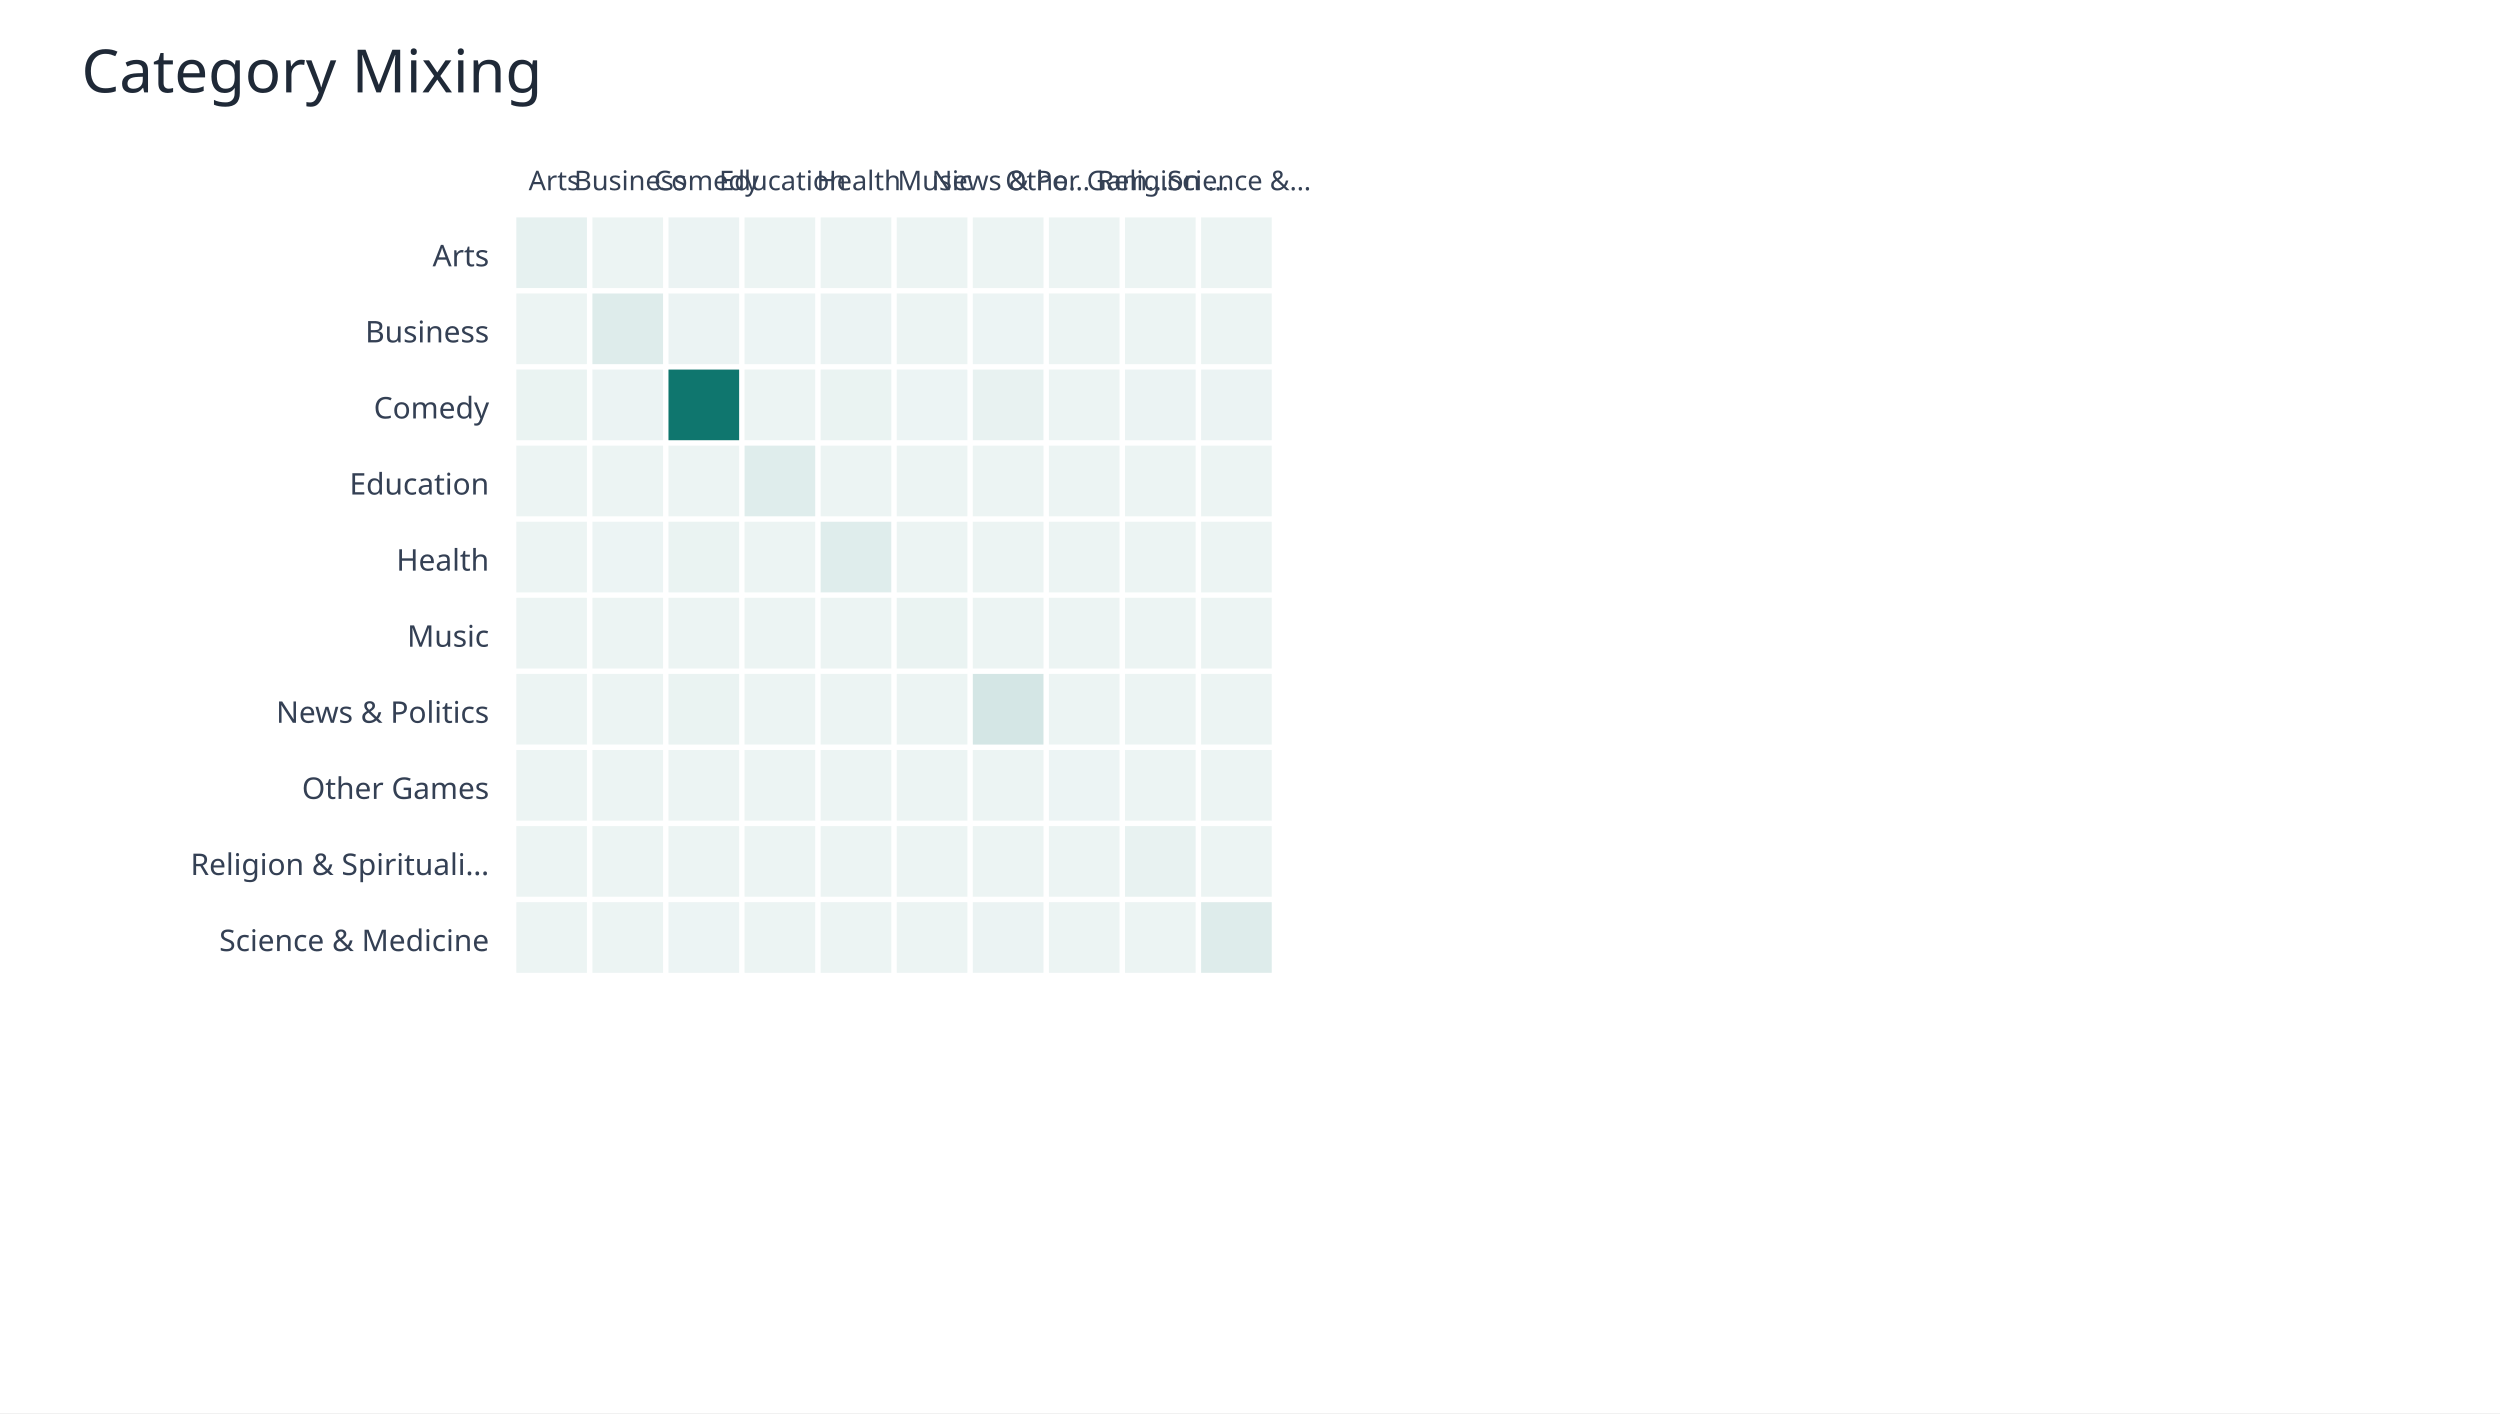
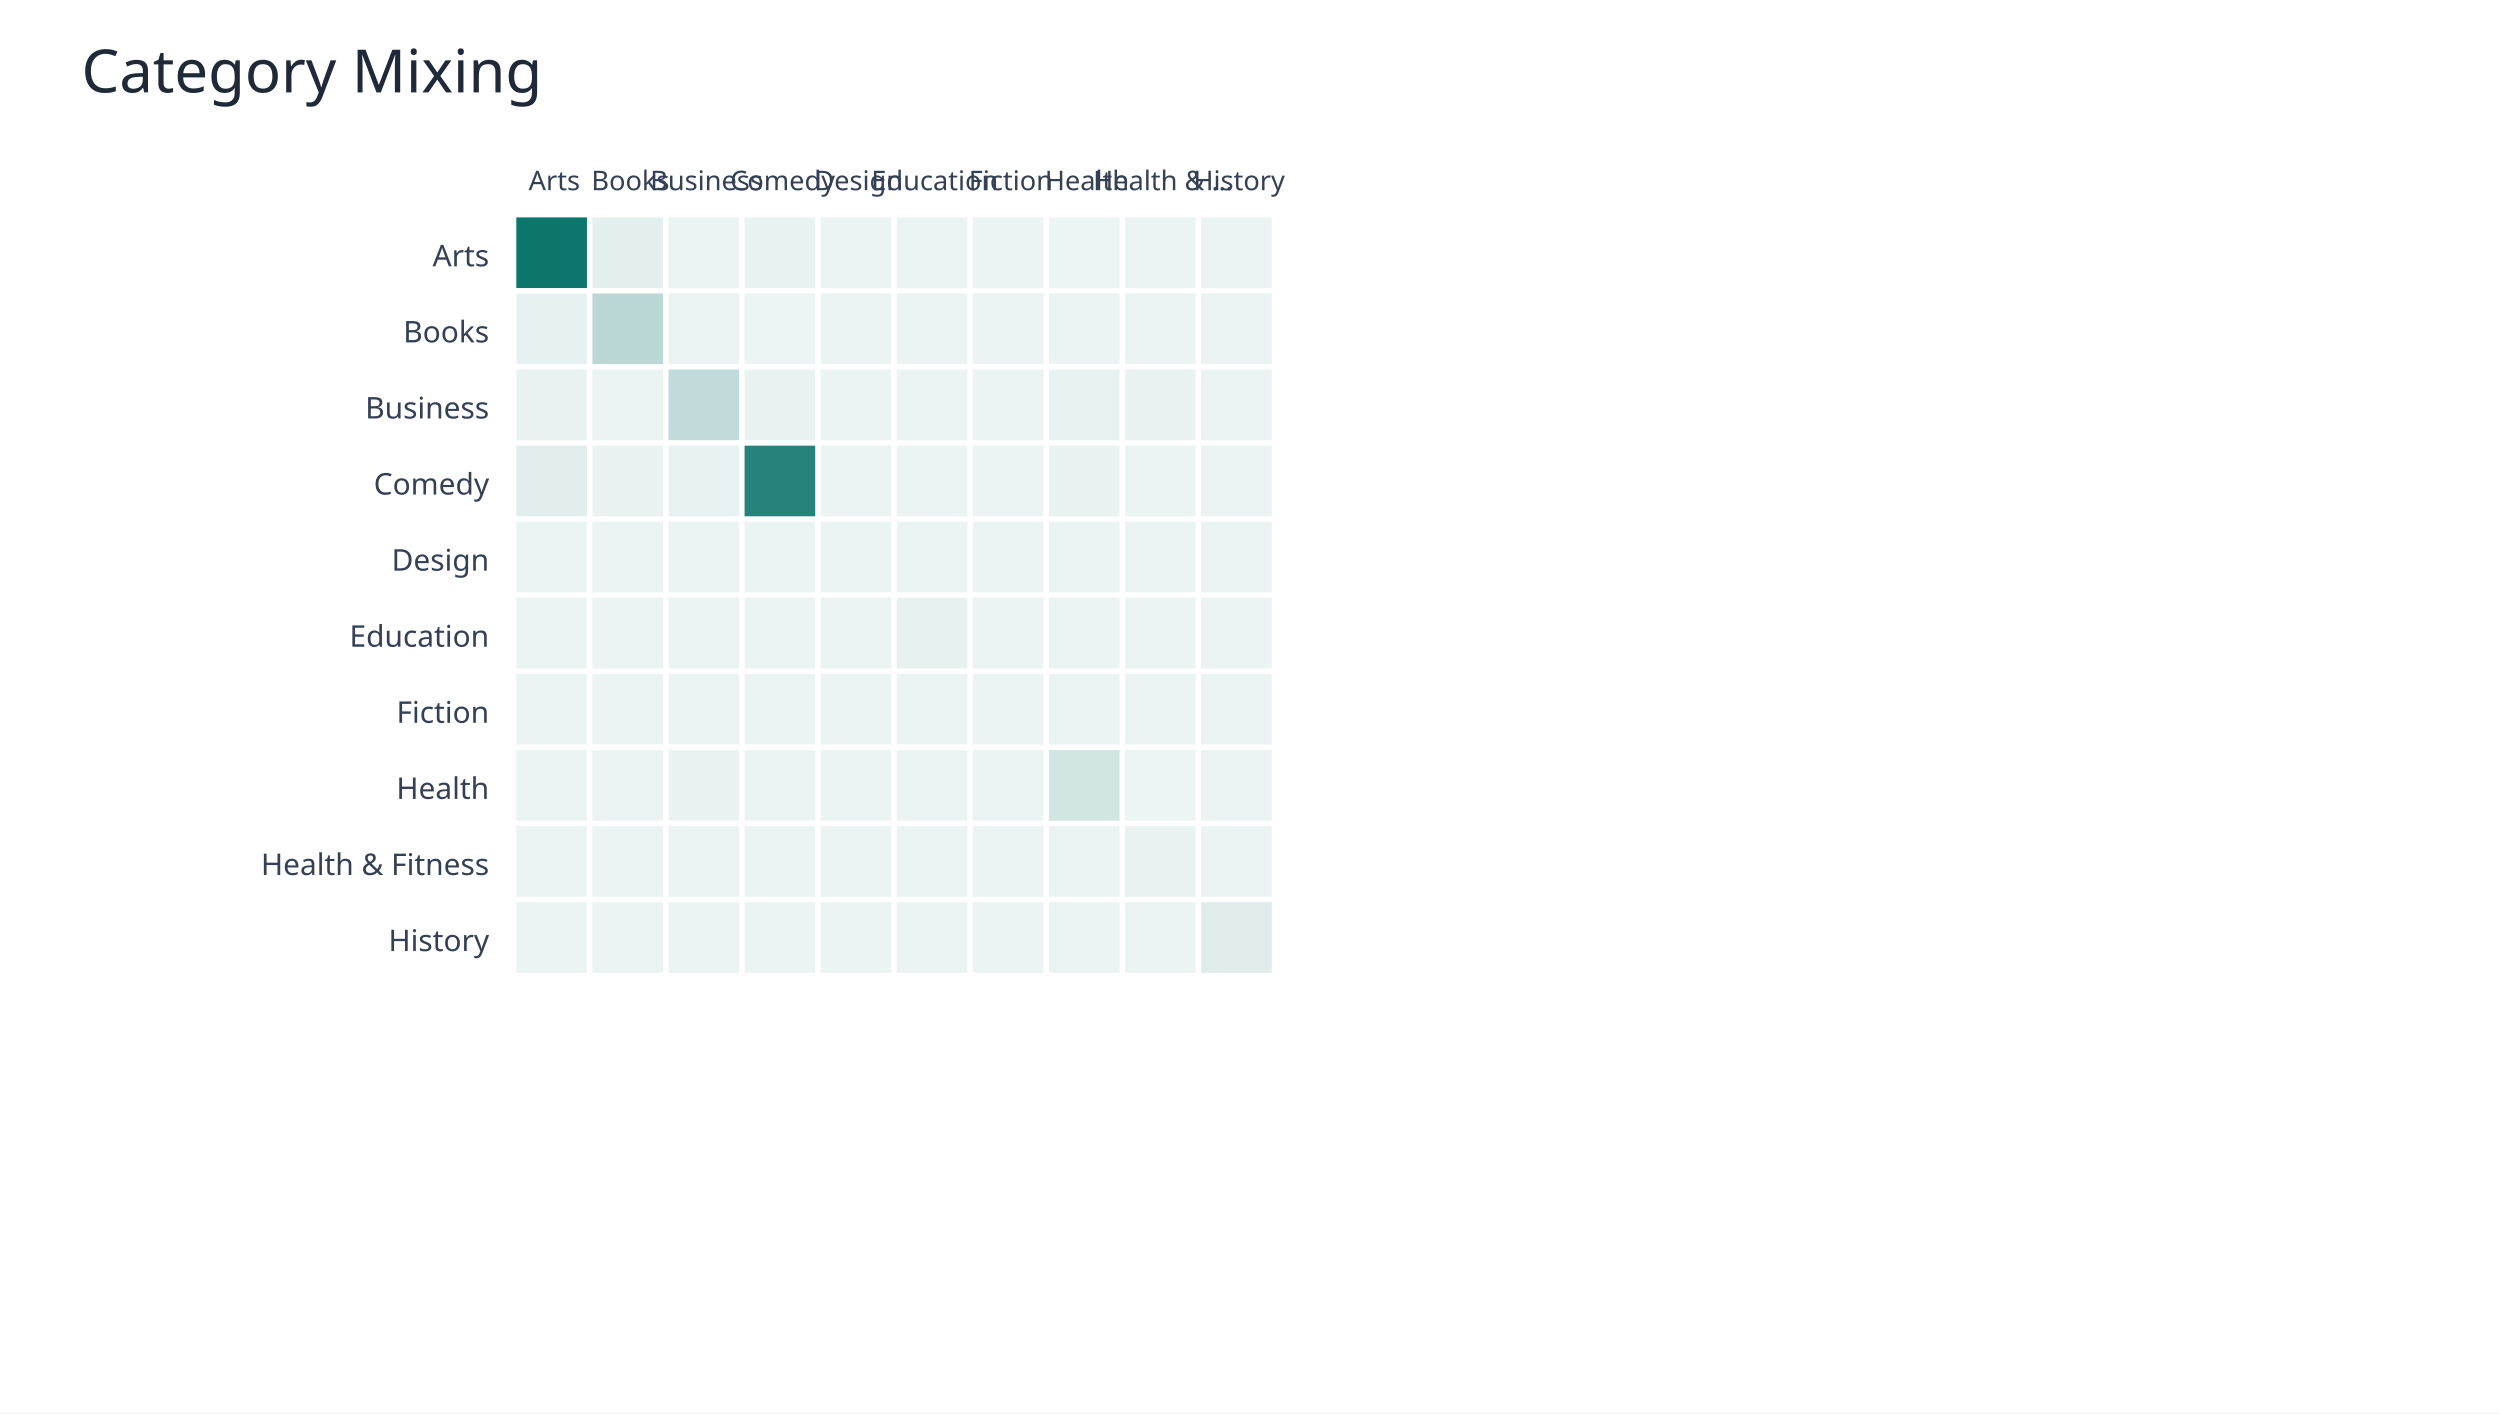
<svg xmlns="http://www.w3.org/2000/svg" viewBox="0 0 920 520" role="img">
  <rect width="100%" height="100%" fill="#ffffff" />
  <text x="30.00" y="34.00" font-family="system-ui, sans-serif" font-size="22" fill="#1f2937" text-anchor="start">Category Mixing</text>
  <text x="180.00" y="98.00" font-family="system-ui, sans-serif" font-size="11" fill="#344054" text-anchor="end">Arts</text>
  <text x="204.00" y="70.00" font-family="system-ui, sans-serif" font-size="10" fill="#344054" text-anchor="middle">Arts</text>
-   <rect x="190.00" y="80.00" width="26.00" height="26.00" fill="rgba(15,118,110,0.102)" />
-   <rect x="218.00" y="80.00" width="26.00" height="26.00" fill="rgba(15,118,110,0.080)" />
-   <rect x="246.00" y="80.00" width="26.00" height="26.00" fill="rgba(15,118,110,0.083)" />
-   <rect x="274.00" y="80.00" width="26.00" height="26.00" fill="rgba(15,118,110,0.080)" />
-   <rect x="302.00" y="80.00" width="26.00" height="26.00" fill="rgba(15,118,110,0.081)" />
-   <rect x="330.00" y="80.00" width="26.00" height="26.00" fill="rgba(15,118,110,0.080)" />
+   <rect x="190.00" y="80.00" width="26.00" height="26.00" fill="rgba(15,118,110,1.000)" />
+   <rect x="218.00" y="80.00" width="26.00" height="26.00" fill="rgba(15,118,110,0.110)" />
+   <rect x="246.00" y="80.00" width="26.00" height="26.00" fill="rgba(15,118,110,0.084)" />
+   <rect x="274.00" y="80.00" width="26.00" height="26.00" fill="rgba(15,118,110,0.093)" />
+   <rect x="302.00" y="80.00" width="26.00" height="26.00" fill="rgba(15,118,110,0.080)" />
+   <rect x="330.00" y="80.00" width="26.00" height="26.00" fill="rgba(15,118,110,0.081)" />
  <rect x="358.00" y="80.00" width="26.00" height="26.00" fill="rgba(15,118,110,0.080)" />
-   <rect x="386.00" y="80.00" width="26.00" height="26.00" fill="rgba(15,118,110,0.080)" />
-   <rect x="414.00" y="80.00" width="26.00" height="26.00" fill="rgba(15,118,110,0.080)" />
-   <rect x="442.00" y="80.00" width="26.00" height="26.00" fill="rgba(15,118,110,0.080)" />
-   <text x="180.00" y="126.00" font-family="system-ui, sans-serif" font-size="11" fill="#344054" text-anchor="end">Business</text>
-   <text x="232.00" y="70.00" font-family="system-ui, sans-serif" font-size="10" fill="#344054" text-anchor="middle">Business</text>
-   <rect x="190.00" y="108.00" width="26.00" height="26.00" fill="rgba(15,118,110,0.081)" />
-   <rect x="218.00" y="108.00" width="26.00" height="26.00" fill="rgba(15,118,110,0.138)" />
-   <rect x="246.00" y="108.00" width="26.00" height="26.00" fill="rgba(15,118,110,0.083)" />
+   <rect x="386.00" y="80.00" width="26.00" height="26.00" fill="rgba(15,118,110,0.082)" />
+   <rect x="414.00" y="80.00" width="26.00" height="26.00" fill="rgba(15,118,110,0.081)" />
+   <rect x="442.00" y="80.00" width="26.00" height="26.00" fill="rgba(15,118,110,0.081)" />
+   <text x="180.00" y="126.00" font-family="system-ui, sans-serif" font-size="11" fill="#344054" text-anchor="end">Books</text>
+   <text x="232.00" y="70.00" font-family="system-ui, sans-serif" font-size="10" fill="#344054" text-anchor="middle">Books</text>
+   <rect x="190.00" y="108.00" width="26.00" height="26.00" fill="rgba(15,118,110,0.100)" />
+   <rect x="218.00" y="108.00" width="26.00" height="26.00" fill="rgba(15,118,110,0.284)" />
+   <rect x="246.00" y="108.00" width="26.00" height="26.00" fill="rgba(15,118,110,0.081)" />
  <rect x="274.00" y="108.00" width="26.00" height="26.00" fill="rgba(15,118,110,0.082)" />
-   <rect x="302.00" y="108.00" width="26.00" height="26.00" fill="rgba(15,118,110,0.083)" />
+   <rect x="302.00" y="108.00" width="26.00" height="26.00" fill="rgba(15,118,110,0.080)" />
  <rect x="330.00" y="108.00" width="26.00" height="26.00" fill="rgba(15,118,110,0.080)" />
-   <rect x="358.00" y="108.00" width="26.00" height="26.00" fill="rgba(15,118,110,0.082)" />
-   <rect x="386.00" y="108.00" width="26.00" height="26.00" fill="rgba(15,118,110,0.080)" />
+   <rect x="358.00" y="108.00" width="26.00" height="26.00" fill="rgba(15,118,110,0.080)" />
+   <rect x="386.00" y="108.00" width="26.00" height="26.00" fill="rgba(15,118,110,0.081)" />
  <rect x="414.00" y="108.00" width="26.00" height="26.00" fill="rgba(15,118,110,0.080)" />
  <rect x="442.00" y="108.00" width="26.00" height="26.00" fill="rgba(15,118,110,0.081)" />
-   <text x="180.00" y="154.00" font-family="system-ui, sans-serif" font-size="11" fill="#344054" text-anchor="end">Comedy</text>
-   <text x="260.00" y="70.00" font-family="system-ui, sans-serif" font-size="10" fill="#344054" text-anchor="middle">Comedy</text>
-   <rect x="190.00" y="136.00" width="26.00" height="26.00" fill="rgba(15,118,110,0.088)" />
-   <rect x="218.00" y="136.00" width="26.00" height="26.00" fill="rgba(15,118,110,0.084)" />
-   <rect x="246.00" y="136.00" width="26.00" height="26.00" fill="rgba(15,118,110,1.000)" />
-   <rect x="274.00" y="136.00" width="26.00" height="26.00" fill="rgba(15,118,110,0.081)" />
-   <rect x="302.00" y="136.00" width="26.00" height="26.00" fill="rgba(15,118,110,0.088)" />
-   <rect x="330.00" y="136.00" width="26.00" height="26.00" fill="rgba(15,118,110,0.082)" />
-   <rect x="358.00" y="136.00" width="26.00" height="26.00" fill="rgba(15,118,110,0.095)" />
-   <rect x="386.00" y="136.00" width="26.00" height="26.00" fill="rgba(15,118,110,0.081)" />
-   <rect x="414.00" y="136.00" width="26.00" height="26.00" fill="rgba(15,118,110,0.083)" />
-   <rect x="442.00" y="136.00" width="26.00" height="26.00" fill="rgba(15,118,110,0.083)" />
-   <text x="180.00" y="182.00" font-family="system-ui, sans-serif" font-size="11" fill="#344054" text-anchor="end">Education</text>
-   <text x="288.00" y="70.00" font-family="system-ui, sans-serif" font-size="10" fill="#344054" text-anchor="middle">Education</text>
-   <rect x="190.00" y="164.00" width="26.00" height="26.00" fill="rgba(15,118,110,0.080)" />
-   <rect x="218.00" y="164.00" width="26.00" height="26.00" fill="rgba(15,118,110,0.081)" />
-   <rect x="246.00" y="164.00" width="26.00" height="26.00" fill="rgba(15,118,110,0.080)" />
-   <rect x="274.00" y="164.00" width="26.00" height="26.00" fill="rgba(15,118,110,0.131)" />
+   <text x="180.00" y="154.00" font-family="system-ui, sans-serif" font-size="11" fill="#344054" text-anchor="end">Business</text>
+   <text x="260.00" y="70.00" font-family="system-ui, sans-serif" font-size="10" fill="#344054" text-anchor="middle">Business</text>
+   <rect x="190.00" y="136.00" width="26.00" height="26.00" fill="rgba(15,118,110,0.089)" />
+   <rect x="218.00" y="136.00" width="26.00" height="26.00" fill="rgba(15,118,110,0.083)" />
+   <rect x="246.00" y="136.00" width="26.00" height="26.00" fill="rgba(15,118,110,0.258)" />
+   <rect x="274.00" y="136.00" width="26.00" height="26.00" fill="rgba(15,118,110,0.088)" />
+   <rect x="302.00" y="136.00" width="26.00" height="26.00" fill="rgba(15,118,110,0.080)" />
+   <rect x="330.00" y="136.00" width="26.00" height="26.00" fill="rgba(15,118,110,0.084)" />
+   <rect x="358.00" y="136.00" width="26.00" height="26.00" fill="rgba(15,118,110,0.080)" />
+   <rect x="386.00" y="136.00" width="26.00" height="26.00" fill="rgba(15,118,110,0.092)" />
+   <rect x="414.00" y="136.00" width="26.00" height="26.00" fill="rgba(15,118,110,0.087)" />
+   <rect x="442.00" y="136.00" width="26.00" height="26.00" fill="rgba(15,118,110,0.080)" />
+   <text x="180.00" y="182.00" font-family="system-ui, sans-serif" font-size="11" fill="#344054" text-anchor="end">Comedy</text>
+   <text x="288.00" y="70.00" font-family="system-ui, sans-serif" font-size="10" fill="#344054" text-anchor="middle">Comedy</text>
+   <rect x="190.00" y="164.00" width="26.00" height="26.00" fill="rgba(15,118,110,0.124)" />
+   <rect x="218.00" y="164.00" width="26.00" height="26.00" fill="rgba(15,118,110,0.086)" />
+   <rect x="246.00" y="164.00" width="26.00" height="26.00" fill="rgba(15,118,110,0.091)" />
+   <rect x="274.00" y="164.00" width="26.00" height="26.00" fill="rgba(15,118,110,0.901)" />
  <rect x="302.00" y="164.00" width="26.00" height="26.00" fill="rgba(15,118,110,0.080)" />
  <rect x="330.00" y="164.00" width="26.00" height="26.00" fill="rgba(15,118,110,0.080)" />
  <rect x="358.00" y="164.00" width="26.00" height="26.00" fill="rgba(15,118,110,0.080)" />
-   <rect x="386.00" y="164.00" width="26.00" height="26.00" fill="rgba(15,118,110,0.080)" />
-   <rect x="414.00" y="164.00" width="26.00" height="26.00" fill="rgba(15,118,110,0.080)" />
+   <rect x="386.00" y="164.00" width="26.00" height="26.00" fill="rgba(15,118,110,0.088)" />
+   <rect x="414.00" y="164.00" width="26.00" height="26.00" fill="rgba(15,118,110,0.083)" />
  <rect x="442.00" y="164.00" width="26.00" height="26.00" fill="rgba(15,118,110,0.081)" />
-   <text x="180.00" y="210.00" font-family="system-ui, sans-serif" font-size="11" fill="#344054" text-anchor="end">Health</text>
-   <text x="316.00" y="70.00" font-family="system-ui, sans-serif" font-size="10" fill="#344054" text-anchor="middle">Health</text>
-   <rect x="190.00" y="192.00" width="26.00" height="26.00" fill="rgba(15,118,110,0.081)" />
-   <rect x="218.00" y="192.00" width="26.00" height="26.00" fill="rgba(15,118,110,0.082)" />
-   <rect x="246.00" y="192.00" width="26.00" height="26.00" fill="rgba(15,118,110,0.086)" />
+   <text x="180.00" y="210.00" font-family="system-ui, sans-serif" font-size="11" fill="#344054" text-anchor="end">Design</text>
+   <text x="316.00" y="70.00" font-family="system-ui, sans-serif" font-size="10" fill="#344054" text-anchor="middle">Design</text>
+   <rect x="190.00" y="192.00" width="26.00" height="26.00" fill="rgba(15,118,110,0.080)" />
+   <rect x="218.00" y="192.00" width="26.00" height="26.00" fill="rgba(15,118,110,0.080)" />
+   <rect x="246.00" y="192.00" width="26.00" height="26.00" fill="rgba(15,118,110,0.080)" />
  <rect x="274.00" y="192.00" width="26.00" height="26.00" fill="rgba(15,118,110,0.080)" />
-   <rect x="302.00" y="192.00" width="26.00" height="26.00" fill="rgba(15,118,110,0.136)" />
+   <rect x="302.00" y="192.00" width="26.00" height="26.00" fill="rgba(15,118,110,0.081)" />
  <rect x="330.00" y="192.00" width="26.00" height="26.00" fill="rgba(15,118,110,0.080)" />
-   <rect x="358.00" y="192.00" width="26.00" height="26.00" fill="rgba(15,118,110,0.081)" />
+   <rect x="358.00" y="192.00" width="26.00" height="26.00" fill="rgba(15,118,110,0.080)" />
  <rect x="386.00" y="192.00" width="26.00" height="26.00" fill="rgba(15,118,110,0.080)" />
  <rect x="414.00" y="192.00" width="26.00" height="26.00" fill="rgba(15,118,110,0.080)" />
-   <rect x="442.00" y="192.00" width="26.00" height="26.00" fill="rgba(15,118,110,0.081)" />
-   <text x="180.00" y="238.00" font-family="system-ui, sans-serif" font-size="11" fill="#344054" text-anchor="end">Music</text>
-   <text x="344.00" y="70.00" font-family="system-ui, sans-serif" font-size="10" fill="#344054" text-anchor="middle">Music</text>
-   <rect x="190.00" y="220.00" width="26.00" height="26.00" fill="rgba(15,118,110,0.080)" />
+   <rect x="442.00" y="192.00" width="26.00" height="26.00" fill="rgba(15,118,110,0.080)" />
+   <text x="180.00" y="238.00" font-family="system-ui, sans-serif" font-size="11" fill="#344054" text-anchor="end">Education</text>
+   <text x="344.00" y="70.00" font-family="system-ui, sans-serif" font-size="10" fill="#344054" text-anchor="middle">Education</text>
+   <rect x="190.00" y="220.00" width="26.00" height="26.00" fill="rgba(15,118,110,0.081)" />
  <rect x="218.00" y="220.00" width="26.00" height="26.00" fill="rgba(15,118,110,0.080)" />
  <rect x="246.00" y="220.00" width="26.00" height="26.00" fill="rgba(15,118,110,0.081)" />
  <rect x="274.00" y="220.00" width="26.00" height="26.00" fill="rgba(15,118,110,0.080)" />
  <rect x="302.00" y="220.00" width="26.00" height="26.00" fill="rgba(15,118,110,0.080)" />
-   <rect x="330.00" y="220.00" width="26.00" height="26.00" fill="rgba(15,118,110,0.086)" />
+   <rect x="330.00" y="220.00" width="26.00" height="26.00" fill="rgba(15,118,110,0.103)" />
  <rect x="358.00" y="220.00" width="26.00" height="26.00" fill="rgba(15,118,110,0.080)" />
  <rect x="386.00" y="220.00" width="26.00" height="26.00" fill="rgba(15,118,110,0.080)" />
  <rect x="414.00" y="220.00" width="26.00" height="26.00" fill="rgba(15,118,110,0.080)" />
  <rect x="442.00" y="220.00" width="26.00" height="26.00" fill="rgba(15,118,110,0.080)" />
-   <text x="180.00" y="266.00" font-family="system-ui, sans-serif" font-size="11" fill="#344054" text-anchor="end">News &amp; Politics</text>
-   <text x="372.00" y="70.00" font-family="system-ui, sans-serif" font-size="10" fill="#344054" text-anchor="middle">News &amp; Po…</text>
-   <rect x="190.00" y="248.00" width="26.00" height="26.00" fill="rgba(15,118,110,0.081)" />
-   <rect x="218.00" y="248.00" width="26.00" height="26.00" fill="rgba(15,118,110,0.081)" />
-   <rect x="246.00" y="248.00" width="26.00" height="26.00" fill="rgba(15,118,110,0.086)" />
-   <rect x="274.00" y="248.00" width="26.00" height="26.00" fill="rgba(15,118,110,0.081)" />
-   <rect x="302.00" y="248.00" width="26.00" height="26.00" fill="rgba(15,118,110,0.081)" />
+   <text x="180.00" y="266.00" font-family="system-ui, sans-serif" font-size="11" fill="#344054" text-anchor="end">Fiction</text>
+   <text x="372.00" y="70.00" font-family="system-ui, sans-serif" font-size="10" fill="#344054" text-anchor="middle">Fiction</text>
+   <rect x="190.00" y="248.00" width="26.00" height="26.00" fill="rgba(15,118,110,0.080)" />
+   <rect x="218.00" y="248.00" width="26.00" height="26.00" fill="rgba(15,118,110,0.080)" />
+   <rect x="246.00" y="248.00" width="26.00" height="26.00" fill="rgba(15,118,110,0.080)" />
+   <rect x="274.00" y="248.00" width="26.00" height="26.00" fill="rgba(15,118,110,0.080)" />
+   <rect x="302.00" y="248.00" width="26.00" height="26.00" fill="rgba(15,118,110,0.080)" />
  <rect x="330.00" y="248.00" width="26.00" height="26.00" fill="rgba(15,118,110,0.080)" />
-   <rect x="358.00" y="248.00" width="26.00" height="26.00" fill="rgba(15,118,110,0.177)" />
+   <rect x="358.00" y="248.00" width="26.00" height="26.00" fill="rgba(15,118,110,0.081)" />
  <rect x="386.00" y="248.00" width="26.00" height="26.00" fill="rgba(15,118,110,0.080)" />
  <rect x="414.00" y="248.00" width="26.00" height="26.00" fill="rgba(15,118,110,0.080)" />
-   <rect x="442.00" y="248.00" width="26.00" height="26.00" fill="rgba(15,118,110,0.081)" />
-   <text x="180.00" y="294.00" font-family="system-ui, sans-serif" font-size="11" fill="#344054" text-anchor="end">Other Games</text>
-   <text x="400.00" y="70.00" font-family="system-ui, sans-serif" font-size="10" fill="#344054" text-anchor="middle">Other Gam…</text>
-   <rect x="190.00" y="276.00" width="26.00" height="26.00" fill="rgba(15,118,110,0.080)" />
-   <rect x="218.00" y="276.00" width="26.00" height="26.00" fill="rgba(15,118,110,0.080)" />
-   <rect x="246.00" y="276.00" width="26.00" height="26.00" fill="rgba(15,118,110,0.080)" />
-   <rect x="274.00" y="276.00" width="26.00" height="26.00" fill="rgba(15,118,110,0.080)" />
+   <rect x="442.00" y="248.00" width="26.00" height="26.00" fill="rgba(15,118,110,0.080)" />
+   <text x="180.00" y="294.00" font-family="system-ui, sans-serif" font-size="11" fill="#344054" text-anchor="end">Health</text>
+   <text x="400.00" y="70.00" font-family="system-ui, sans-serif" font-size="10" fill="#344054" text-anchor="middle">Health</text>
+   <rect x="190.00" y="276.00" width="26.00" height="26.00" fill="rgba(15,118,110,0.084)" />
+   <rect x="218.00" y="276.00" width="26.00" height="26.00" fill="rgba(15,118,110,0.081)" />
+   <rect x="246.00" y="276.00" width="26.00" height="26.00" fill="rgba(15,118,110,0.086)" />
+   <rect x="274.00" y="276.00" width="26.00" height="26.00" fill="rgba(15,118,110,0.085)" />
  <rect x="302.00" y="276.00" width="26.00" height="26.00" fill="rgba(15,118,110,0.080)" />
  <rect x="330.00" y="276.00" width="26.00" height="26.00" fill="rgba(15,118,110,0.080)" />
  <rect x="358.00" y="276.00" width="26.00" height="26.00" fill="rgba(15,118,110,0.080)" />
-   <rect x="386.00" y="276.00" width="26.00" height="26.00" fill="rgba(15,118,110,0.082)" />
-   <rect x="414.00" y="276.00" width="26.00" height="26.00" fill="rgba(15,118,110,0.080)" />
+   <rect x="386.00" y="276.00" width="26.00" height="26.00" fill="rgba(15,118,110,0.190)" />
+   <rect x="414.00" y="276.00" width="26.00" height="26.00" fill="rgba(15,118,110,0.082)" />
  <rect x="442.00" y="276.00" width="26.00" height="26.00" fill="rgba(15,118,110,0.080)" />
-   <text x="180.00" y="322.00" font-family="system-ui, sans-serif" font-size="11" fill="#344054" text-anchor="end">Religion &amp; Spirituali…</text>
-   <text x="428.00" y="70.00" font-family="system-ui, sans-serif" font-size="10" fill="#344054" text-anchor="middle">Religion …</text>
+   <text x="180.00" y="322.00" font-family="system-ui, sans-serif" font-size="11" fill="#344054" text-anchor="end">Health &amp; Fitness</text>
+   <text x="428.00" y="70.00" font-family="system-ui, sans-serif" font-size="10" fill="#344054" text-anchor="middle">Health &amp; …</text>
  <rect x="190.00" y="304.00" width="26.00" height="26.00" fill="rgba(15,118,110,0.080)" />
  <rect x="218.00" y="304.00" width="26.00" height="26.00" fill="rgba(15,118,110,0.080)" />
  <rect x="246.00" y="304.00" width="26.00" height="26.00" fill="rgba(15,118,110,0.081)" />
  <rect x="274.00" y="304.00" width="26.00" height="26.00" fill="rgba(15,118,110,0.080)" />
  <rect x="302.00" y="304.00" width="26.00" height="26.00" fill="rgba(15,118,110,0.080)" />
  <rect x="330.00" y="304.00" width="26.00" height="26.00" fill="rgba(15,118,110,0.080)" />
  <rect x="358.00" y="304.00" width="26.00" height="26.00" fill="rgba(15,118,110,0.080)" />
  <rect x="386.00" y="304.00" width="26.00" height="26.00" fill="rgba(15,118,110,0.080)" />
-   <rect x="414.00" y="304.00" width="26.00" height="26.00" fill="rgba(15,118,110,0.095)" />
+   <rect x="414.00" y="304.00" width="26.00" height="26.00" fill="rgba(15,118,110,0.090)" />
  <rect x="442.00" y="304.00" width="26.00" height="26.00" fill="rgba(15,118,110,0.080)" />
-   <text x="180.00" y="350.00" font-family="system-ui, sans-serif" font-size="11" fill="#344054" text-anchor="end">Science &amp; Medicine</text>
-   <text x="456.00" y="70.00" font-family="system-ui, sans-serif" font-size="10" fill="#344054" text-anchor="middle">Science &amp;…</text>
+   <text x="180.00" y="350.00" font-family="system-ui, sans-serif" font-size="11" fill="#344054" text-anchor="end">History</text>
+   <text x="456.00" y="70.00" font-family="system-ui, sans-serif" font-size="10" fill="#344054" text-anchor="middle">History</text>
  <rect x="190.00" y="332.00" width="26.00" height="26.00" fill="rgba(15,118,110,0.081)" />
-   <rect x="218.00" y="332.00" width="26.00" height="26.00" fill="rgba(15,118,110,0.080)" />
-   <rect x="246.00" y="332.00" width="26.00" height="26.00" fill="rgba(15,118,110,0.082)" />
-   <rect x="274.00" y="332.00" width="26.00" height="26.00" fill="rgba(15,118,110,0.080)" />
-   <rect x="302.00" y="332.00" width="26.00" height="26.00" fill="rgba(15,118,110,0.081)" />
+   <rect x="218.00" y="332.00" width="26.00" height="26.00" fill="rgba(15,118,110,0.081)" />
+   <rect x="246.00" y="332.00" width="26.00" height="26.00" fill="rgba(15,118,110,0.080)" />
+   <rect x="274.00" y="332.00" width="26.00" height="26.00" fill="rgba(15,118,110,0.081)" />
+   <rect x="302.00" y="332.00" width="26.00" height="26.00" fill="rgba(15,118,110,0.080)" />
  <rect x="330.00" y="332.00" width="26.00" height="26.00" fill="rgba(15,118,110,0.080)" />
-   <rect x="358.00" y="332.00" width="26.00" height="26.00" fill="rgba(15,118,110,0.083)" />
+   <rect x="358.00" y="332.00" width="26.00" height="26.00" fill="rgba(15,118,110,0.080)" />
  <rect x="386.00" y="332.00" width="26.00" height="26.00" fill="rgba(15,118,110,0.080)" />
-   <rect x="414.00" y="332.00" width="26.00" height="26.00" fill="rgba(15,118,110,0.081)" />
-   <rect x="442.00" y="332.00" width="26.00" height="26.00" fill="rgba(15,118,110,0.139)" />
+   <rect x="414.00" y="332.00" width="26.00" height="26.00" fill="rgba(15,118,110,0.080)" />
+   <rect x="442.00" y="332.00" width="26.00" height="26.00" fill="rgba(15,118,110,0.133)" />
</svg>
